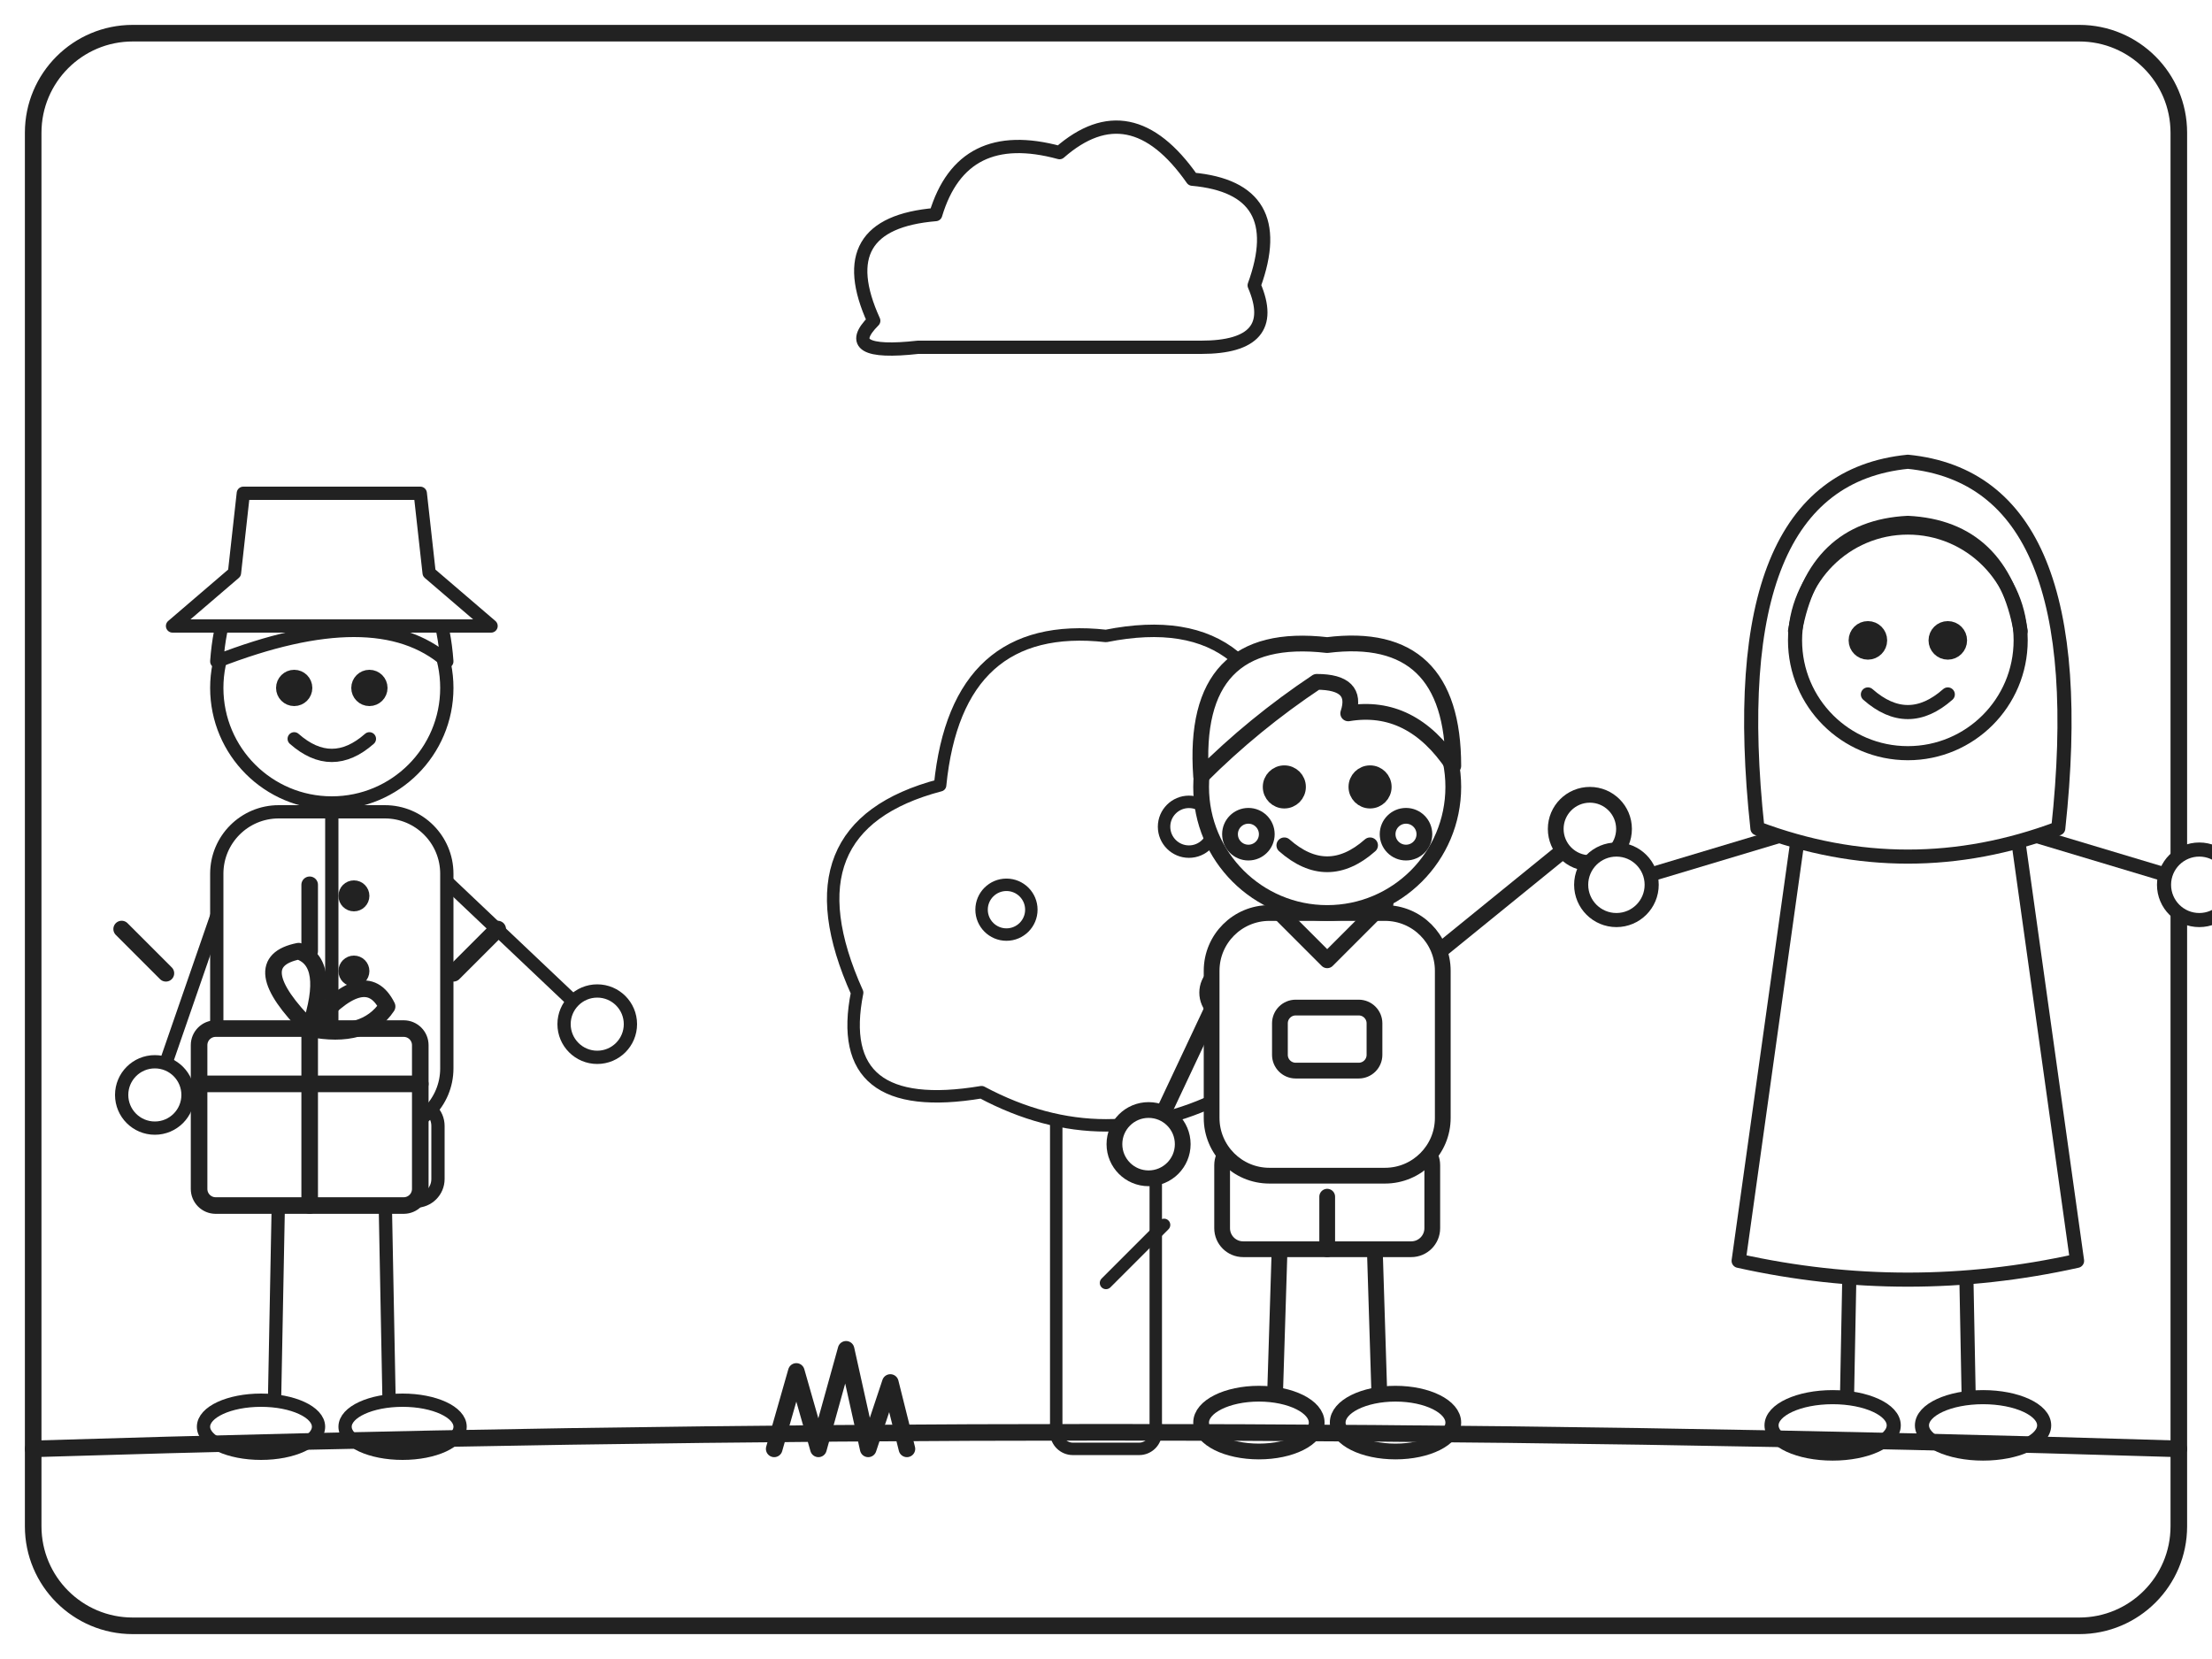
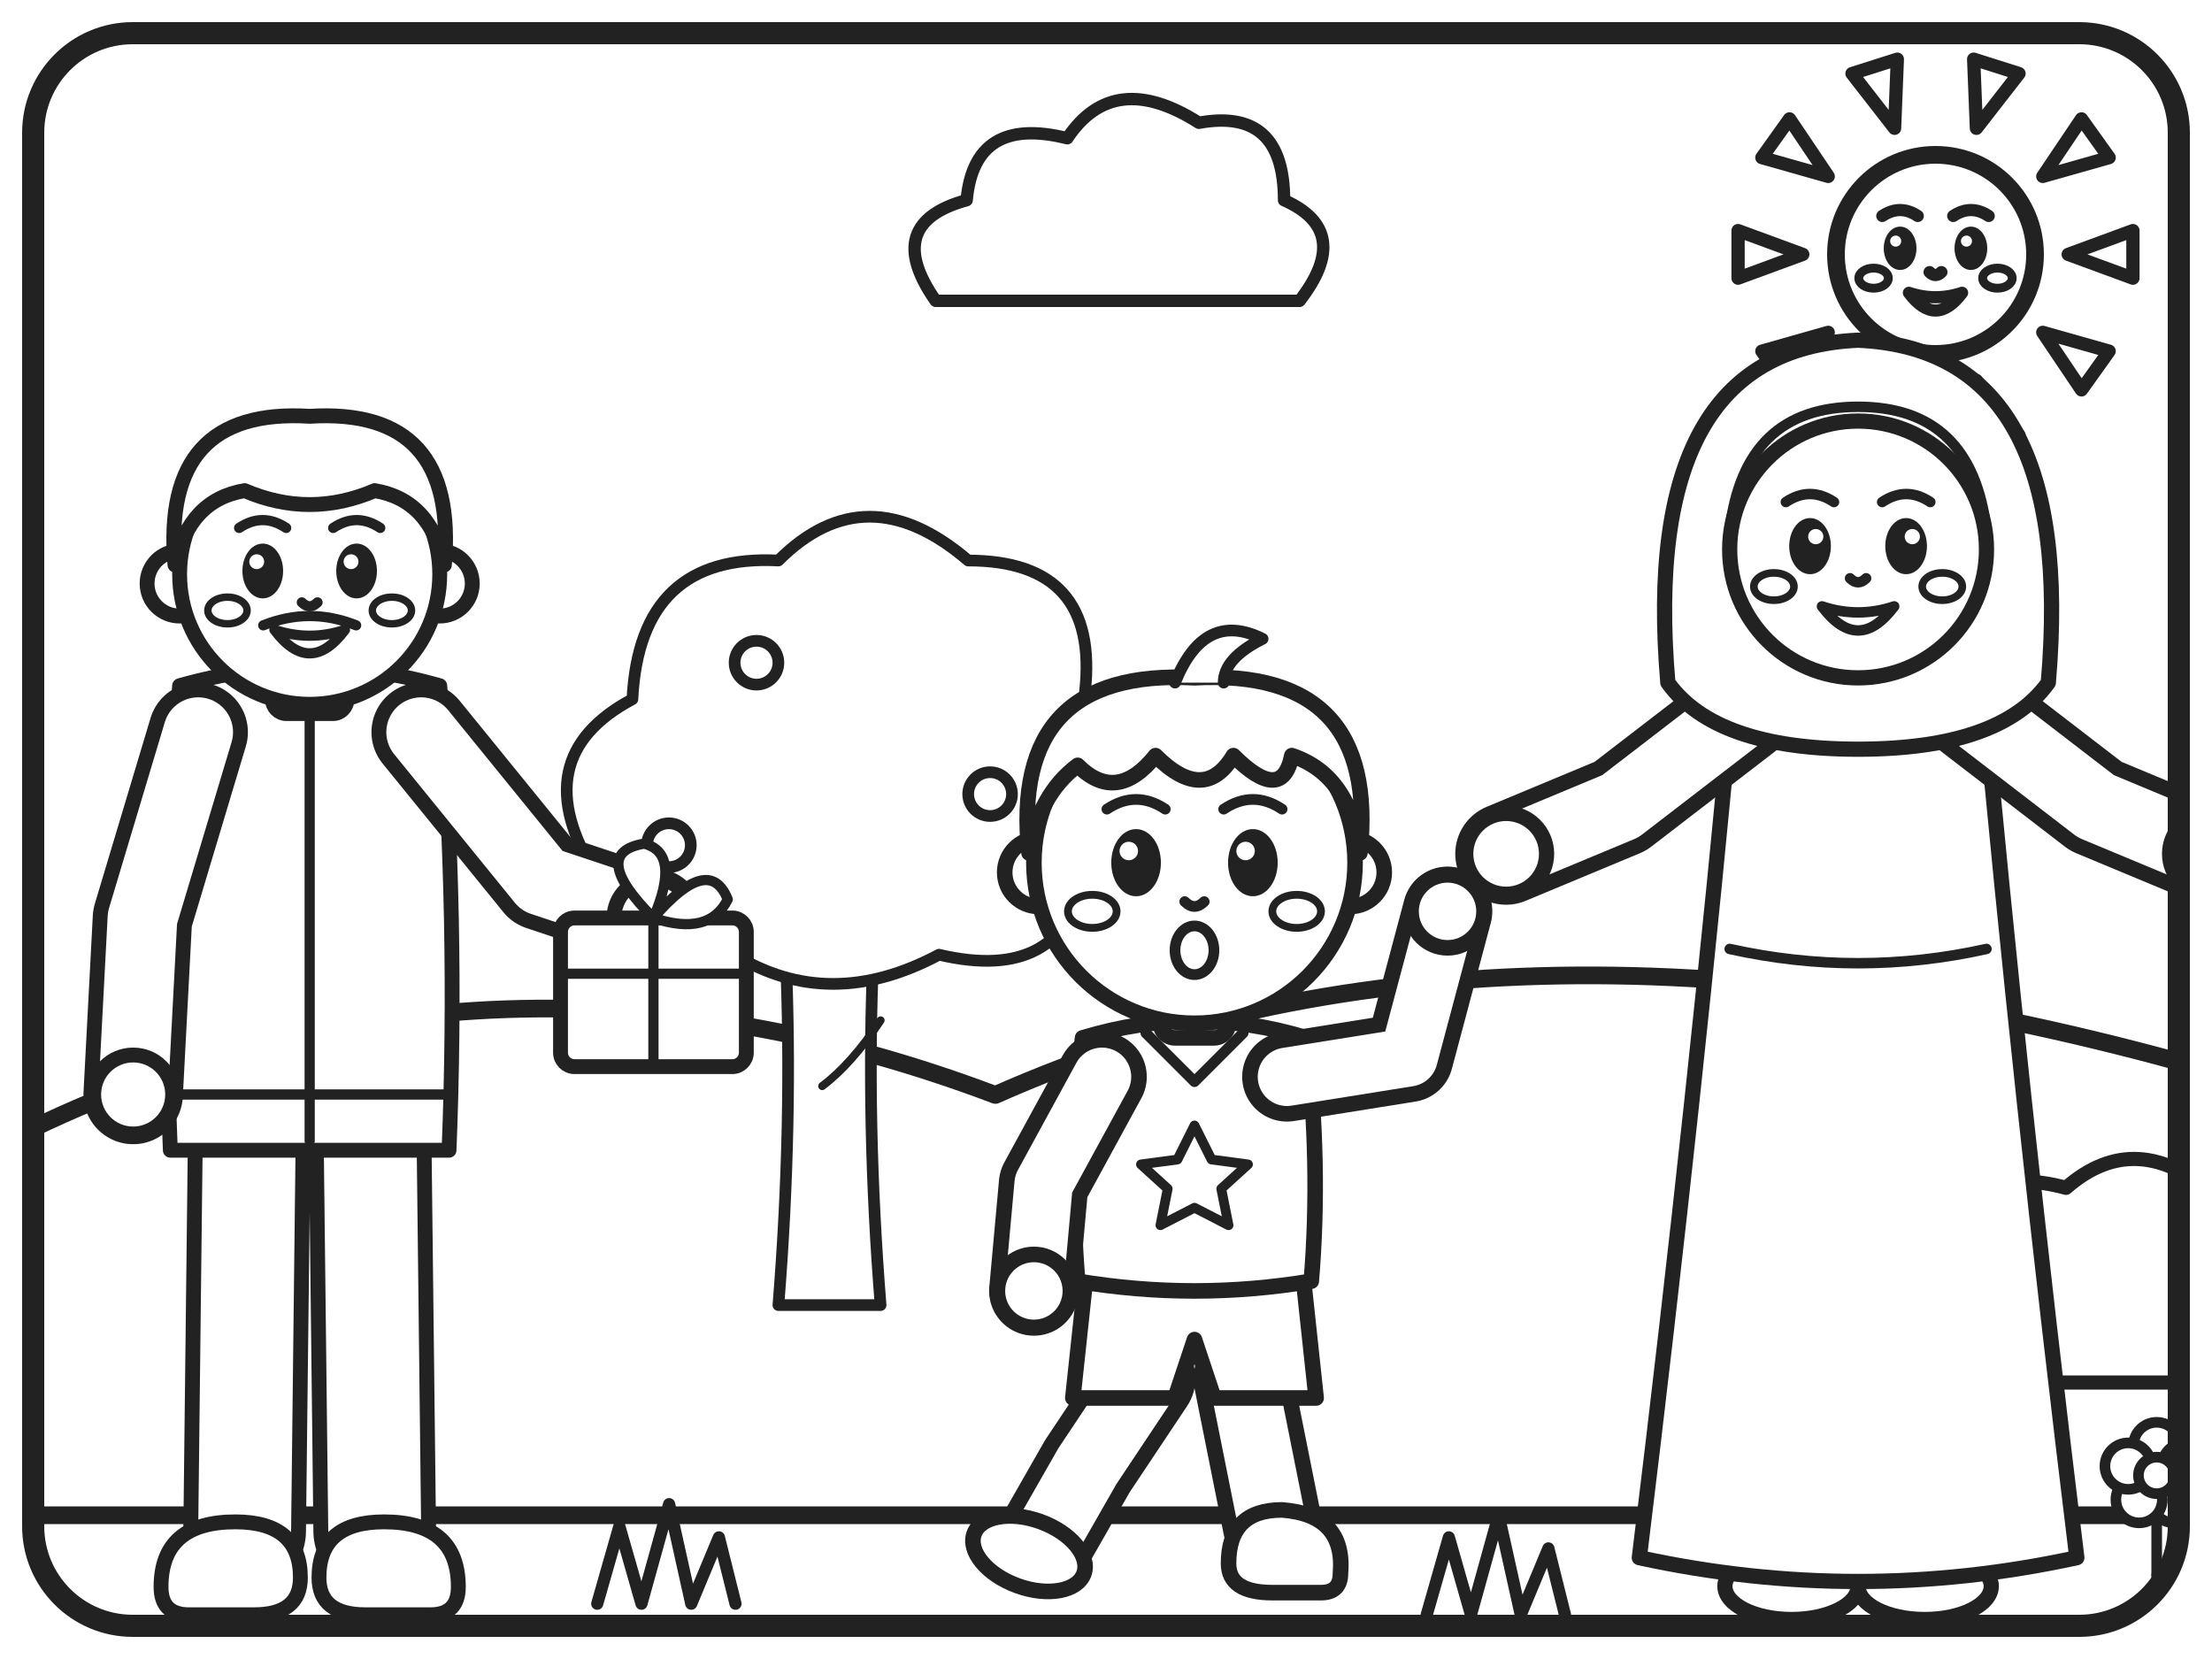
<svg xmlns="http://www.w3.org/2000/svg" viewBox="0 0 400 300" width="800" height="600">
-   <rect x="0" y="0" width="400" height="300" fill="#fff" />
-   <g fill="none" stroke="#222" stroke-width="3" stroke-linecap="round" stroke-linejoin="round">
-     <rect x="6" y="6" width="388" height="288" rx="18" fill="#fff" />
-     <g transform="translate(190,50) scale(0.8,0.8)">
-       <path d="M -40 10 Q -50 -12 -26 -14 Q -20 -34 2 -28 Q 18 -42 32 -22 Q 54 -20 46 2 Q 52 16 34 16 L -30 16 Q -48 18 -40 10 Z" fill="#fff" />
+   <rect width="400" height="300" fill="#fff" />
+   <clipPath id="c">
+     <rect x="6" y="6" width="388" height="288" rx="18" />
+   </clipPath>
+   <g fill="none" stroke="#222" stroke-width="3.2" stroke-linecap="round" stroke-linejoin="round">
+     <g clip-path="url(#c)">
+       <g transform="translate(200.0,46.0) scale(0.7,0.7)">
+         <path d="M -44 12 Q -58 -8 -36 -14 Q -34 -36 -10 -30 Q 2 -48 24 -34 Q 46 -38 46 -14 Q 64 -6 50 12 Z" fill="#fff" />
+       </g>
+       <path d="M 374.0 46.0 L 385.7 50.3 L 385.7 41.7 Z" fill="#fff" stroke-width="2.4" />
+       <path d="M 369.4 60.1 L 376.4 70.5 L 381.4 63.5 Z" fill="#fff" stroke-width="2.4" />
+       <path d="M 357.4 68.8 L 356.9 81.3 L 365.1 78.7 Z" fill="#fff" stroke-width="2.4" />
+       <path d="M 342.6 68.8 L 334.9 78.7 L 343.1 81.3 Z" fill="#fff" stroke-width="2.4" />
+       <path d="M 330.6 60.1 L 318.6 63.5 L 323.6 70.5 Z" fill="#fff" stroke-width="2.4" />
+       <path d="M 326.0 46.0 L 314.3 41.7 L 314.3 50.3 Z" fill="#fff" stroke-width="2.4" />
+       <path d="M 330.6 31.9 L 323.6 21.5 L 318.6 28.5 Z" fill="#fff" stroke-width="2.4" />
+       <path d="M 342.6 23.2 L 343.1 10.7 L 334.9 13.3 Z" fill="#fff" stroke-width="2.4" />
+       <path d="M 357.4 23.2 L 365.1 13.3 L 356.9 10.7 Z" fill="#fff" stroke-width="2.4" />
+       <path d="M 369.4 31.9 L 381.4 28.5 L 376.4 21.5 Z" fill="#fff" stroke-width="2.4" />
+       <circle cx="350.0" cy="46.0" r="18" fill="#fff" />
+       <ellipse cx="343.6" cy="44.9" rx="2.458" ry="3.42" fill="#222" stroke-width="1" />
+       <circle cx="342.8" cy="43.6" r="1.0" fill="#fff" stroke="none" />
+       <path d="M 346.794 39.053 Q 343.587 36.916 340.381 39.053" fill="none" stroke-width="2.2" />
+       <ellipse cx="356.4" cy="44.9" rx="2.458" ry="3.42" fill="#222" stroke-width="1" />
+       <circle cx="355.6" cy="43.6" r="1.0" fill="#fff" stroke="none" />
+       <path d="M 353.206 39.053 Q 356.413 36.916 359.619 39.053" fill="none" stroke-width="2.2" />
+       <path d="M 348.931 49.206 Q 350 50.275 351.069 49.206" fill="none" stroke-width="2.2" />
+       <path d="M 345.191 52.947 Q 350 59.359 354.809 52.947 Q 350 54.55 345.191 52.947 Z" fill="#fff" stroke-width="2.2" />
+       <ellipse cx="338.8" cy="50.3" rx="2.672" ry="1.817" fill="none" stroke-width="1.6" />
+       <ellipse cx="361.2" cy="50.3" rx="2.672" ry="1.817" fill="none" stroke-width="1.6" />
+       <path d="M 6 204 Q 90 164 180 198 Q 270 158 394 192 L 394 274 L 6 274 Z" fill="#fff" />
+       <g transform="translate(150.0,236.0) scale(0.66,0.66)">
+         <path d="M -14 0 Q -10 -50 -12 -96 L 12 -96 Q 10 -50 14 0 Z" fill="#fff" />
+         <path d="M -2 -60 Q 6 -66 14 -78" fill="none" stroke-width="2.2" />
+         <path d="M -64 -118 Q -84 -150 -54 -166 Q -52 -206 -14 -204 Q 10 -228 38 -204 Q 74 -204 70 -168 Q 92 -146 70 -118 Q 64 -88 30 -96 Q 0 -80 -26 -96 Q -60 -88 -64 -118 Z" fill="#fff" />
+         <circle cx="-20.0" cy="-176.0" r="6" fill="#fff" />
+         <circle cx="44.0" cy="-140.0" r="6" fill="#fff" />
+         <circle cx="-44.0" cy="-126.0" r="6" fill="#fff" />
+       </g>
+       <g transform="translate(380.0,250.0) scale(0.8,0.8)">
+         <path d="M -40 0 Q -54 -20 -34 -30 Q -30 -50 -8 -44 Q 8 -58 26 -42 Q 48 -44 44 -20 Q 56 -8 44 0 Z" fill="#fff" />
+       </g>
+       <g transform="translate(56.0,292.0) scale(0.84,0.84)">
+         <path d="M -13.0 -104.0 L -14.0 -18.0" fill="none" stroke="#222" stroke-width="26.4" />
+         <path d="M -13.0 -104.0 L -14.0 -18.0" fill="none" stroke="#fff" stroke-width="20" />
+         <path d="M 13.0 -104.0 L 14.0 -18.0" fill="none" stroke="#222" stroke-width="26.4" />
+         <path d="M 13.0 -104.0 L 14.0 -18.0" fill="none" stroke="#fff" stroke-width="20" />
+         <path d="M -32 -6 Q -32 -20 -16 -20 Q -2 -20 -2 -8 Q -2 0 -12 0 L -26 0 Q -32 0 -32 -6 Z" fill="#fff" />
+         <path d="M 32 -6 Q 32 -20 16 -20 Q 2 -20 2 -8 Q 2 0 12 0 L 26 0 Q 32 0 32 -6 Z" fill="#fff" />
+         <path d="M -28 -200 Q 0 -208 28 -200 Q 32 -150 30 -100 L -30 -100 Q -32 -150 -28 -200 Z" fill="#fff" />
+         <path d="M 0 -200 L 0 -102 M -30 -112 L 30 -112" fill="none" stroke-width="2.2" />
+         <path d="M -24.0 -190.0 L -36.0 -150.0 L -38.0 -112.0" fill="none" stroke="#222" stroke-width="21.4" />
+         <path d="M -24.0 -190.0 L -36.0 -150.0 L -38.0 -112.0" fill="none" stroke="#fff" stroke-width="15" />
+         <path d="M 24.0 -190.0 L 50.0 -158.0 L 74.0 -150.0" fill="none" stroke="#222" stroke-width="21.4" />
+         <path d="M 24.0 -190.0 L 50.0 -158.0 L 74.0 -150.0" fill="none" stroke="#fff" stroke-width="15" />
+         <circle cx="-38.0" cy="-112.0" r="8.5" fill="#fff" />
+         <circle cx="74.0" cy="-150.0" r="8.5" fill="#fff" />
+         <g transform="translate(60.0,0.0) scale(1,1)">
+           <rect x="-6.0" y="-150.0" width="40.0" height="32.0" rx="3" fill="#fff" />
+           <path d="M -6 -138 L 34 -138 M 14 -150 L 14 -118" fill="none" stroke-width="2.2" />
+           <path d="M 14 -150 q -14 -14 -2 -16 q 8 2 2 16 q 12 -14 16 -4 q -4 8 -16 4" fill="#fff" stroke-width="2.2" />
+         </g>
+         <rect x="-8.0" y="-206.0" width="16.0" height="12.0" rx="3" fill="#fff" />
+         <circle cx="-28.0" cy="-222.0" r="7" fill="#fff" />
+         <circle cx="28.0" cy="-222.0" r="7" fill="#fff" />
+         <circle cx="0.0" cy="-224.0" r="28" fill="#fff" />
+         <path d="M -29 -226 Q -32 -260 0 -258 Q 32 -260 29 -226 Q 26 -240 14 -242 Q 0 -236 -14 -242 Q -26 -240 -29 -226 Z" fill="#fff" />
+         <path d="M -10 -213 Q 0 -217 10 -213" fill="none" stroke-width="2.2" />
+         <ellipse cx="-10.1" cy="-224.7" rx="3.881" ry="5.4" fill="#222" stroke-width="1" />
+         <circle cx="-11.4" cy="-226.7" r="1.6" fill="#fff" stroke="none" />
+         <path d="M -5.062 -233.969 Q -10.125 -237.344 -15.188 -233.969" fill="none" stroke-width="2.2" />
+         <ellipse cx="10.1" cy="-224.7" rx="3.881" ry="5.4" fill="#222" stroke-width="1" />
+         <circle cx="8.9" cy="-226.7" r="1.6" fill="#fff" stroke="none" />
+         <path d="M 5.062 -233.969 Q 10.125 -237.344 15.188 -233.969" fill="none" stroke-width="2.2" />
+         <path d="M -1.688 -217.938 Q 0 -216.25 1.688 -217.938" fill="none" stroke-width="2.2" />
+         <path d="M -7.594 -212.031 Q 0 -201.906 7.594 -212.031 Q 0 -209.5 -7.594 -212.031 Z" fill="#fff" stroke-width="2.2" />
+         <ellipse cx="-17.7" cy="-216.2" rx="4.219" ry="2.869" fill="none" stroke-width="1.6" />
+         <ellipse cx="17.7" cy="-216.2" rx="4.219" ry="2.869" fill="none" stroke-width="1.6" />
+       </g>
+       <g transform="translate(216.0,288.0) scale(0.88,0.88)">
+         <path d="M -10.0 -44.0 L -22.0 -26.0 L -30.0 -12.0" fill="none" stroke="#222" stroke-width="20.4" />
+         <path d="M -10.0 -44.0 L -22.0 -26.0 L -30.0 -12.0" fill="none" stroke="#fff" stroke-width="14" />
+         <path d="M 10.0 -44.0 L 16.0 -14.0" fill="none" stroke="#222" stroke-width="20.4" />
+         <path d="M 10.0 -44.0 L 16.0 -14.0" fill="none" stroke="#fff" stroke-width="14" />
+         <ellipse cx="-34.0" cy="-8.0" rx="12" ry="7" fill="#fff" transform="rotate(20 -34 -8)" />
+         <path d="M 30 -4 Q 31 -16 18 -17 Q 7 -17 7 -6 Q 7 0 16 0 L 26 0 Q 30 0 30 -4 Z" fill="#fff" />
+         <path d="M -22 -68 L 22 -68 L 25 -40 L 4 -40 L 0 -52 L -4 -40 L -25 -40 Z" fill="#fff" />
+         <path d="M -23 -114 Q 0 -121 23 -114 Q 26 -88 24 -64 Q 0 -60 -24 -64 Q -26 -88 -23 -114 Z" fill="#fff" />
+         <path d="M -10 -115 L 0 -105 L 10 -115" fill="none" stroke-width="2.2" />
+         <path d="M 0 -96 l 3.5 7 l 7.5 1 l -5.5 5 l 1.5 7.5 l -7 -3.6 l -7 3.6 l 1.5 -7.5 l -5.5 -5 l 7.5 -1 Z" fill="#fff" stroke-width="2" />
+         <path d="M -19.0 -106.0 L -31.0 -84.0 L -33.0 -62.0" fill="none" stroke="#222" stroke-width="18.4" />
+         <path d="M -19.0 -106.0 L -31.0 -84.0 L -33.0 -62.0" fill="none" stroke="#fff" stroke-width="12" />
+         <path d="M 19.0 -106.0 L 44.0 -110.0 L 52.0 -140.0" fill="none" stroke="#222" stroke-width="18.4" />
+         <path d="M 19.0 -106.0 L 44.0 -110.0 L 52.0 -140.0" fill="none" stroke="#fff" stroke-width="12" />
+         <circle cx="-33.0" cy="-62.0" r="7.5" fill="#fff" />
+         <circle cx="52.0" cy="-140.0" r="7.5" fill="#fff" />
+         <rect x="-7.0" y="-124.0" width="14.0" height="10.0" rx="3" fill="#fff" />
+         <circle cx="-32.0" cy="-148.0" r="7" fill="#fff" />
+         <circle cx="32.0" cy="-148.0" r="7" fill="#fff" />
+         <circle cx="0.0" cy="-150.0" r="33" fill="#fff" />
+         <path d="M -34 -152 Q -38 -190 0 -188 Q 38 -190 34 -152 Q 32 -168 20 -172 Q 18 -162 8 -172 Q 2 -162 -8 -172 Q -16 -162 -24 -170 Q -32 -164 -34 -152 Z" fill="#fff" />
+         <path d="M -4 -187 Q 2 -202 14 -196 Q 6 -192 6 -187" fill="#fff" stroke-width="2.4" />
+         <ellipse cx="-12.0" cy="-150.0" rx="4.6" ry="6.4" fill="#222" stroke-width="1" />
+         <circle cx="-13.5" cy="-152.4" r="1.9" fill="#fff" stroke="none" />
+         <path d="M -6.0 -161.0 Q -12.0 -165.0 -18.0 -161.0" fill="none" stroke-width="2.2" />
+         <ellipse cx="12.0" cy="-150.0" rx="4.6" ry="6.4" fill="#222" stroke-width="1" />
+         <circle cx="10.5" cy="-152.4" r="1.9" fill="#fff" stroke="none" />
+         <path d="M 6.0 -161.0 Q 12.0 -165.0 18.0 -161.0" fill="none" stroke-width="2.2" />
+         <path d="M -2.0 -142.0 Q 0 -140.0 2.0 -142.0" fill="none" stroke-width="2.2" />
+         <ellipse cx="0.0" cy="-132.0" rx="4.0" ry="5.0" fill="#fff" stroke-width="2.2" />
+         <ellipse cx="-21.0" cy="-140.0" rx="5.0" ry="3.4" fill="none" stroke-width="1.6" />
+         <ellipse cx="21.0" cy="-140.0" rx="5.0" ry="3.4" fill="none" stroke-width="1.6" />
+       </g>
+       <g transform="translate(336.0,292.0) scale(-0.86,0.86)">
+         <ellipse cx="-14.0" cy="-6.0" rx="14" ry="7" fill="#fff" />
+         <ellipse cx="14.0" cy="-6.0" rx="14" ry="7" fill="#fff" />
+         <path d="M -26 -198 Q 0 -206 26 -198 Q 34 -110 46 -12 Q 0 -2 -46 -12 Q -34 -110 -26 -198 Z" fill="#fff" />
+         <path d="M -27 -140 Q 0 -134 27 -140" fill="none" stroke-width="2.2" />
+         <path d="M -24.0 -190.0 L -50.0 -170.0 L -74.0 -160.0" fill="none" stroke="#222" stroke-width="21.4" />
+         <path d="M -24.0 -190.0 L -50.0 -170.0 L -74.0 -160.0" fill="none" stroke="#fff" stroke-width="15" />
+         <path d="M 24.0 -190.0 L 50.0 -170.0 L 74.0 -160.0" fill="none" stroke="#222" stroke-width="21.4" />
+         <path d="M 24.0 -190.0 L 50.0 -170.0 L 74.0 -160.0" fill="none" stroke="#fff" stroke-width="15" />
+         <circle cx="-74.0" cy="-160.0" r="8.5" fill="#fff" />
+         <circle cx="74.0" cy="-160.0" r="8.5" fill="#fff" />
+         <rect x="-8.0" y="-206.0" width="16.0" height="12.0" rx="3" fill="#fff" />
+         <path d="M -40 -196 Q -46 -266 0 -268 Q 46 -266 40 -196 Q 30 -182 0 -182 Q -30 -182 -40 -196 Z" fill="#fff" />
+         <circle cx="0.0" cy="-224.0" r="27" fill="#fff" />
+         <path d="M -27 -228 Q -24 -254 0 -254 Q 24 -254 27 -228" fill="none" stroke-width="2.2" />
+         <ellipse cx="-10.1" cy="-224.7" rx="3.881" ry="5.4" fill="#222" stroke-width="1" />
+         <circle cx="-11.4" cy="-226.7" r="1.6" fill="#fff" stroke="none" />
+         <path d="M -5.062 -233.969 Q -10.125 -237.344 -15.188 -233.969" fill="none" stroke-width="2.2" />
+         <ellipse cx="10.1" cy="-224.7" rx="3.881" ry="5.4" fill="#222" stroke-width="1" />
+         <circle cx="8.9" cy="-226.7" r="1.6" fill="#fff" stroke="none" />
+         <path d="M 5.062 -233.969 Q 10.125 -237.344 15.188 -233.969" fill="none" stroke-width="2.2" />
+         <path d="M -1.688 -217.938 Q 0 -216.25 1.688 -217.938" fill="none" stroke-width="2.2" />
+         <path d="M -7.594 -212.031 Q 0 -201.906 7.594 -212.031 Q 0 -209.5 -7.594 -212.031 Z" fill="#fff" stroke-width="2.2" />
+         <ellipse cx="-17.7" cy="-216.2" rx="4.219" ry="2.869" fill="none" stroke-width="1.6" />
+         <ellipse cx="17.7" cy="-216.2" rx="4.219" ry="2.869" fill="none" stroke-width="1.6" />
+       </g>
+       <g transform="translate(120.0,290.0) scale(1,1)">
+         <path d="M -12 0 L -8 -14 L -4 0 L 1 -18 L 5 0 L 10 -12 L 13 0" fill="none" stroke-width="2.2" />
+       </g>
+       <g transform="translate(270.0,292.0) scale(1,1)">
+         <path d="M -12 0 L -8 -14 L -4 0 L 1 -18 L 5 0 L 10 -12 L 13 0" fill="none" stroke-width="2.2" />
+       </g>
+       <g transform="translate(390.0,292.0) scale(0.6,0.6)">
+         <line x1="0.0" y1="0.0" x2="0.0" y2="-34.0" />
+         <path d="M 0 -12 Q 14 -24 20 -14 Q 10 -6 0 -12 Z" fill="#fff" />
+         <circle cx="0.0" cy="-51.0" r="7" fill="#fff" />
+         <circle cx="8.6" cy="-44.8" r="7" fill="#fff" />
+         <circle cx="5.3" cy="-34.7" r="7" fill="#fff" />
+         <circle cx="-5.3" cy="-34.7" r="7" fill="#fff" />
+         <circle cx="-8.6" cy="-44.8" r="7" fill="#fff" />
+         <circle cx="0.0" cy="-42.0" r="5.5" fill="#fff" />
+       </g>
    </g>
-     <g transform="translate(200,262) scale(0.75,0.75)">
-       <rect x="-12" y="-90" width="24" height="90" rx="4" fill="#fff" />
-       <line x1="0" y1="-40" x2="14" y2="-54" />
-       <path d="M -60 -110 Q -78 -150 -40 -160 Q -36 -200 0 -196 Q 40 -204 44 -160 Q 80 -152 62 -112 Q 66 -80 30 -86 Q 0 -70 -30 -86 Q -66 -80 -60 -110 Z" fill="#fff" />
-       <circle cx="-24" cy="-130" r="6" fill="#fff" />
-       <circle cx="20" cy="-150" r="6" fill="#fff" />
-       <circle cx="30" cy="-110" r="6" fill="#fff" />
-     </g>
-     <g transform="translate(60,262) scale(0.8,0.8)">
-       <line x1="-12" y1="-60" x2="-13" y2="-8" />
-       <line x1="12" y1="-60" x2="13" y2="-8" />
-       <ellipse cx="-16" cy="-5" rx="13" ry="6" fill="#fff" />
-       <ellipse cx="16" cy="-5" rx="13" ry="6" fill="#fff" />
-       <line x1="-22" y1="-132" x2="-40" y2="-80" />
-       <line x1="22" y1="-132" x2="60" y2="-96" />
-       <rect x="-24" y="-78" width="48" height="22" rx="5" fill="#fff" />
-       <rect x="-26" y="-144" width="52" height="72" rx="14" fill="#fff" />
-       <line x1="0" y1="-144" x2="0" y2="-76" />
-       <circle cx="5" cy="-125" r="2" fill="#222" />
-       <circle cx="5" cy="-108" r="2" fill="#222" />
-       <circle cx="5" cy="-91" r="2" fill="#222" />
-       <circle cx="-40" cy="-80" r="7.5" fill="#fff" />
-       <circle cx="60" cy="-96" r="7.5" fill="#fff" />
-       <circle cx="0" cy="-172" r="26" fill="#fff" />
-       <path d="M -26 -178 Q -24 -206 0 -204 Q 24 -206 26 -178 Q 10 -192 -26 -178 Z" fill="#fff" />
-       <path d="M -36 -186 L 36 -186 L 22 -198 L 20 -216 L -20 -216 L -22 -198 Z" fill="#fff" />
-       <circle cx="-8.5" cy="-172" r="2.6" fill="#222" />
-       <circle cx="8.5" cy="-172" r="2.6" fill="#222" />
-       <path d="M -8.5 -160.5 Q 0 -153.0 8.5 -160.5" fill="none" />
-     </g>
-     <rect x="36" y="186" width="40" height="32" rx="3" fill="#fff" />
-     <path d="M 36 196 L 76 196 M 56 186 L 56 218" fill="none" />
-     <path d="M 56 186 q -12 -12 -2 -14 q 6 2 2 14 q 10 -12 14 -4 q -4 6 -14 4" fill="none" />
-     <line x1="30" y1="176" x2="22" y2="168" />
-     <line x1="82" y1="176" x2="90" y2="168" />
-     <line x1="56" y1="172" x2="56" y2="160" />
-     <g transform="translate(240,262) scale(0.95,0.95)">
-       <line x1="-9" y1="-40" x2="-10" y2="-8" />
-       <line x1="9" y1="-40" x2="10" y2="-8" />
-       <ellipse cx="-13" cy="-5" rx="11" ry="5.5" fill="#fff" />
-       <ellipse cx="13" cy="-5" rx="11" ry="5.5" fill="#fff" />
-       <line x1="-18" y1="-92" x2="-34" y2="-58" />
-       <line x1="18" y1="-92" x2="50" y2="-118" />
-       <rect x="-20" y="-58" width="40" height="20" rx="4" fill="#fff" />
-       <line x1="0" y1="-48" x2="0" y2="-38" />
-       <rect x="-22" y="-102" width="44" height="50" rx="11" fill="#fff" />
-       <path d="M -9 -102 L 0 -93 L 9 -102" fill="none" />
-       <rect x="-9" y="-84" width="18" height="12" rx="3" fill="#fff" />
-       <circle cx="-34" cy="-58" r="6.5" fill="#fff" />
-       <circle cx="50" cy="-118" r="6.5" fill="#fff" />
-       <circle cx="0" cy="-126" r="24" fill="#fff" />
-       <path d="M -24 -128 Q -26 -156 0 -153 Q 24 -156 24 -130 Q 16 -142 4 -140 Q 6 -146 -2 -146 Q -14 -138 -24 -128 Z" fill="#fff" />
-       <circle cx="-8.16" cy="-126" r="2.6" fill="#222" />
-       <circle cx="8.16" cy="-126" r="2.6" fill="#222" />
-       <path d="M -8.16 -114.88 Q 0 -107.68 8.16 -114.88" fill="none" />
-       <circle cx="-15" cy="-117" r="3.5" fill="none" />
-       <circle cx="15" cy="-117" r="3.5" fill="none" />
-     </g>
-     <g transform="translate(345,262) scale(-0.85,0.85)">
-       <line x1="-12" y1="-60" x2="-13" y2="-8" />
-       <line x1="12" y1="-60" x2="13" y2="-8" />
-       <ellipse cx="-16" cy="-5" rx="13" ry="6" fill="#fff" />
-       <ellipse cx="16" cy="-5" rx="13" ry="6" fill="#fff" />
-       <line x1="-22" y1="-132" x2="-62" y2="-120" />
-       <line x1="22" y1="-132" x2="62" y2="-120" />
-       <path d="M -22 -140 Q 0 -146 22 -140 L 36 -40 Q 0 -32 -36 -40 Z" fill="#fff" />
-       <circle cx="-62" cy="-120" r="7.5" fill="#fff" />
-       <circle cx="62" cy="-120" r="7.5" fill="#fff" />
-       <path d="M -32 -132 Q -40 -206 0 -210 Q 40 -206 32 -132 Q 0 -120 -32 -132 Z" fill="#fff" />
-       <circle cx="0" cy="-172" r="24" fill="#fff" />
-       <path d="M -24 -174 Q -20 -196 0 -197 Q 20 -196 24 -174" fill="none" />
-       <circle cx="-8.5" cy="-172" r="2.6" fill="#222" />
-       <circle cx="8.5" cy="-172" r="2.6" fill="#222" />
-       <path d="M -8.5 -160.5 Q 0 -153.0 8.5 -160.5" fill="none" />
-     </g>
-     <path d="M 140 262 L 144 248 L 148 262 L 153 244 L 157 262 L 161 250 L 164 262" fill="none" />
-     <path d="M 6 262 Q 200 256 394 262" fill="none" />
+     <rect x="6" y="6" width="388" height="288" rx="18" fill="none" stroke-width="4" />
  </g>
</svg>
